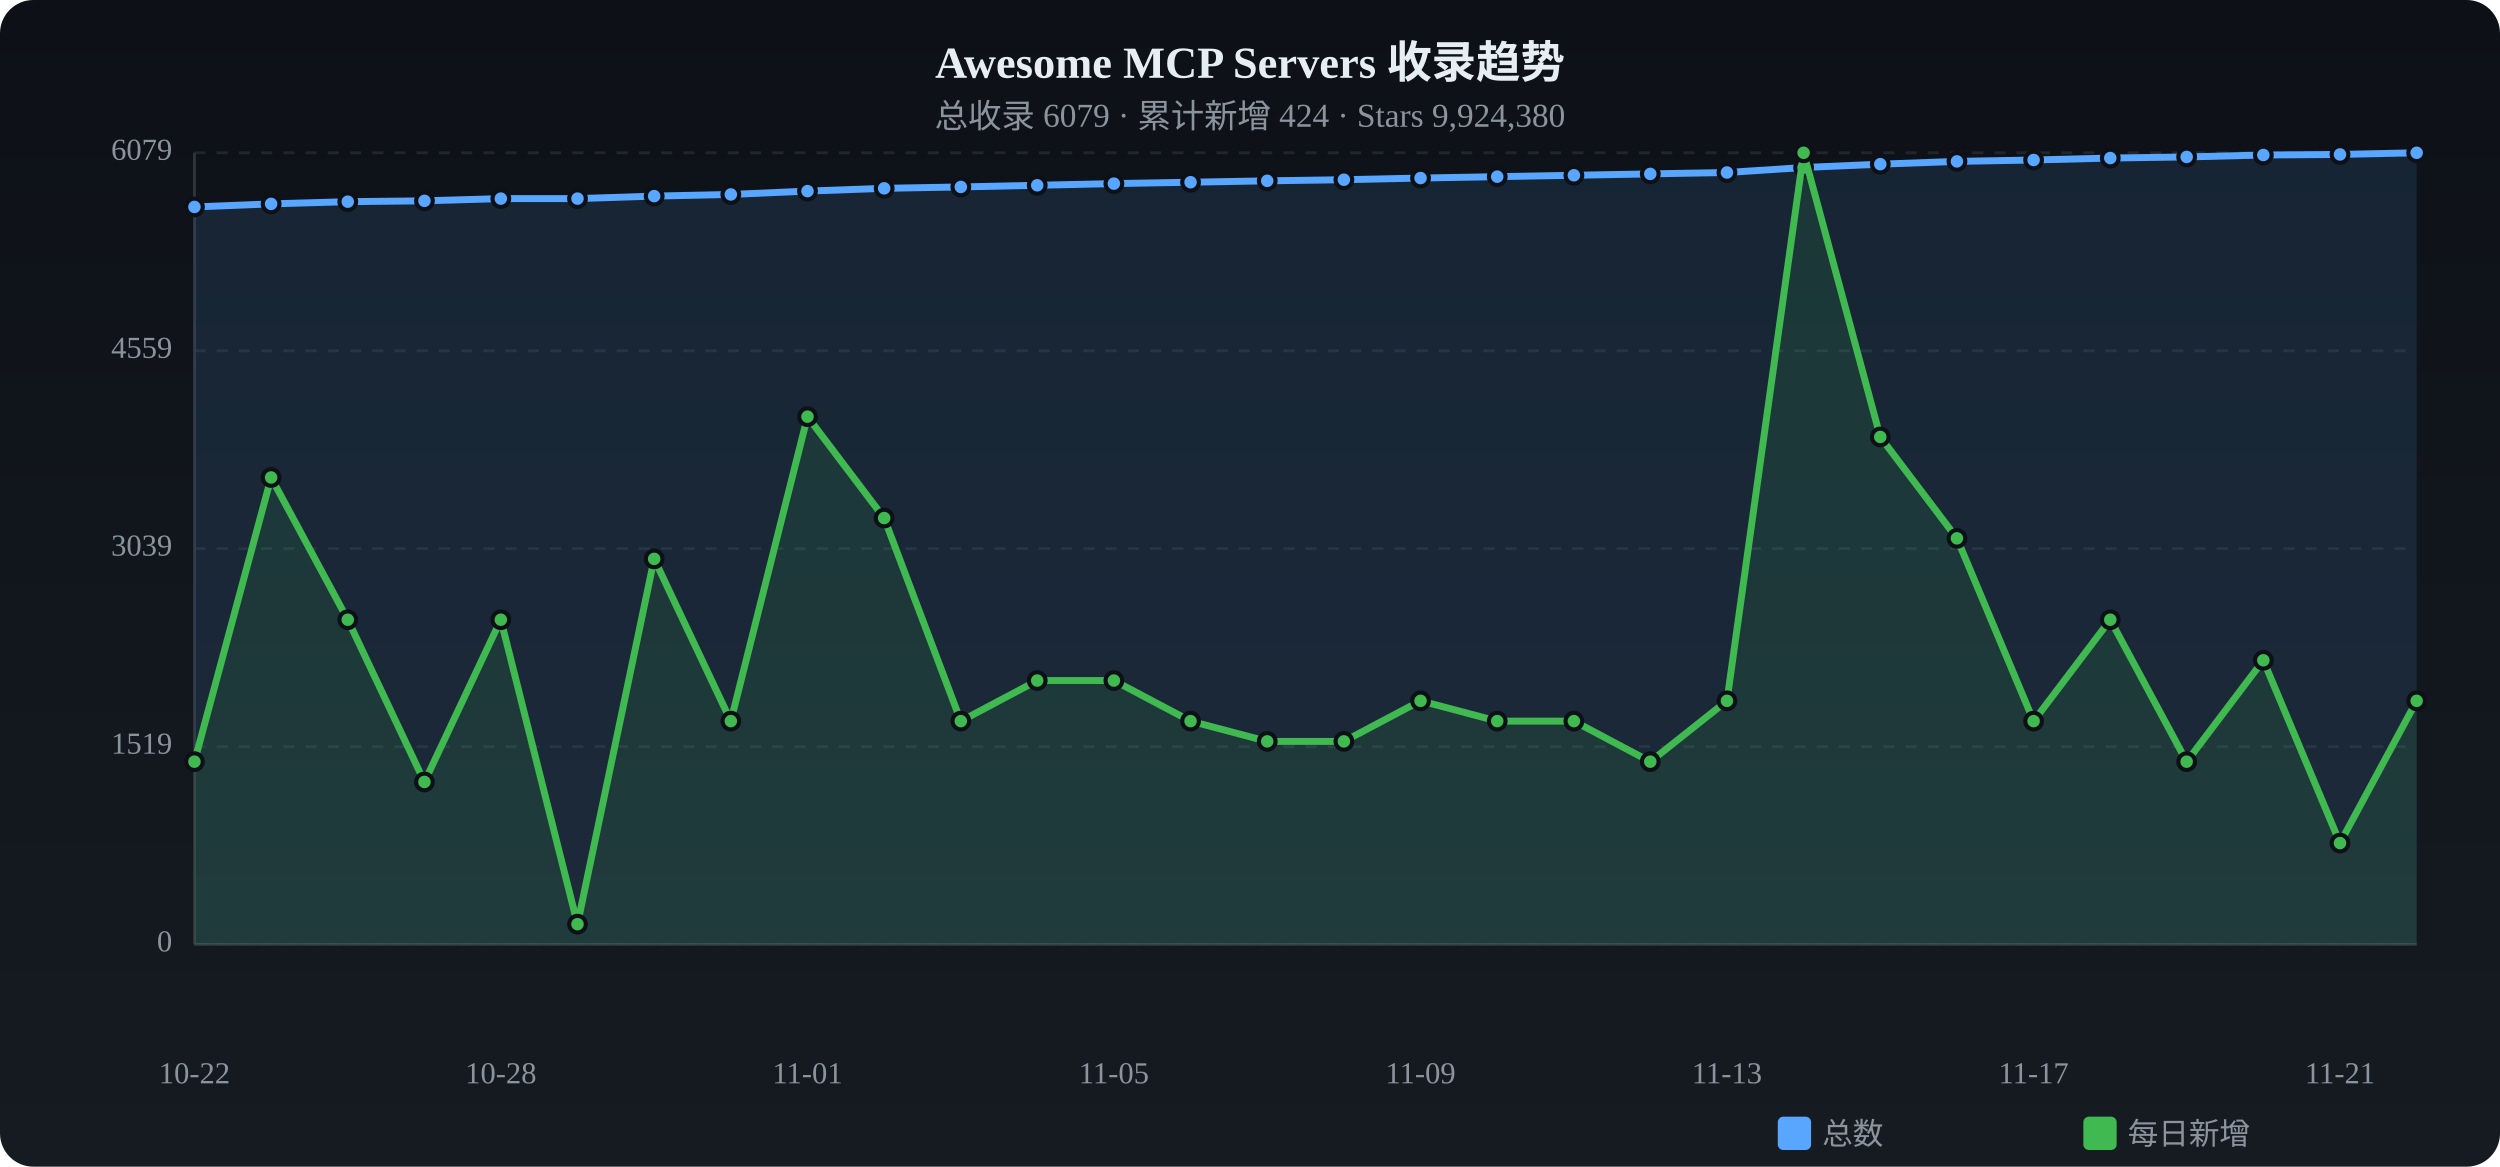
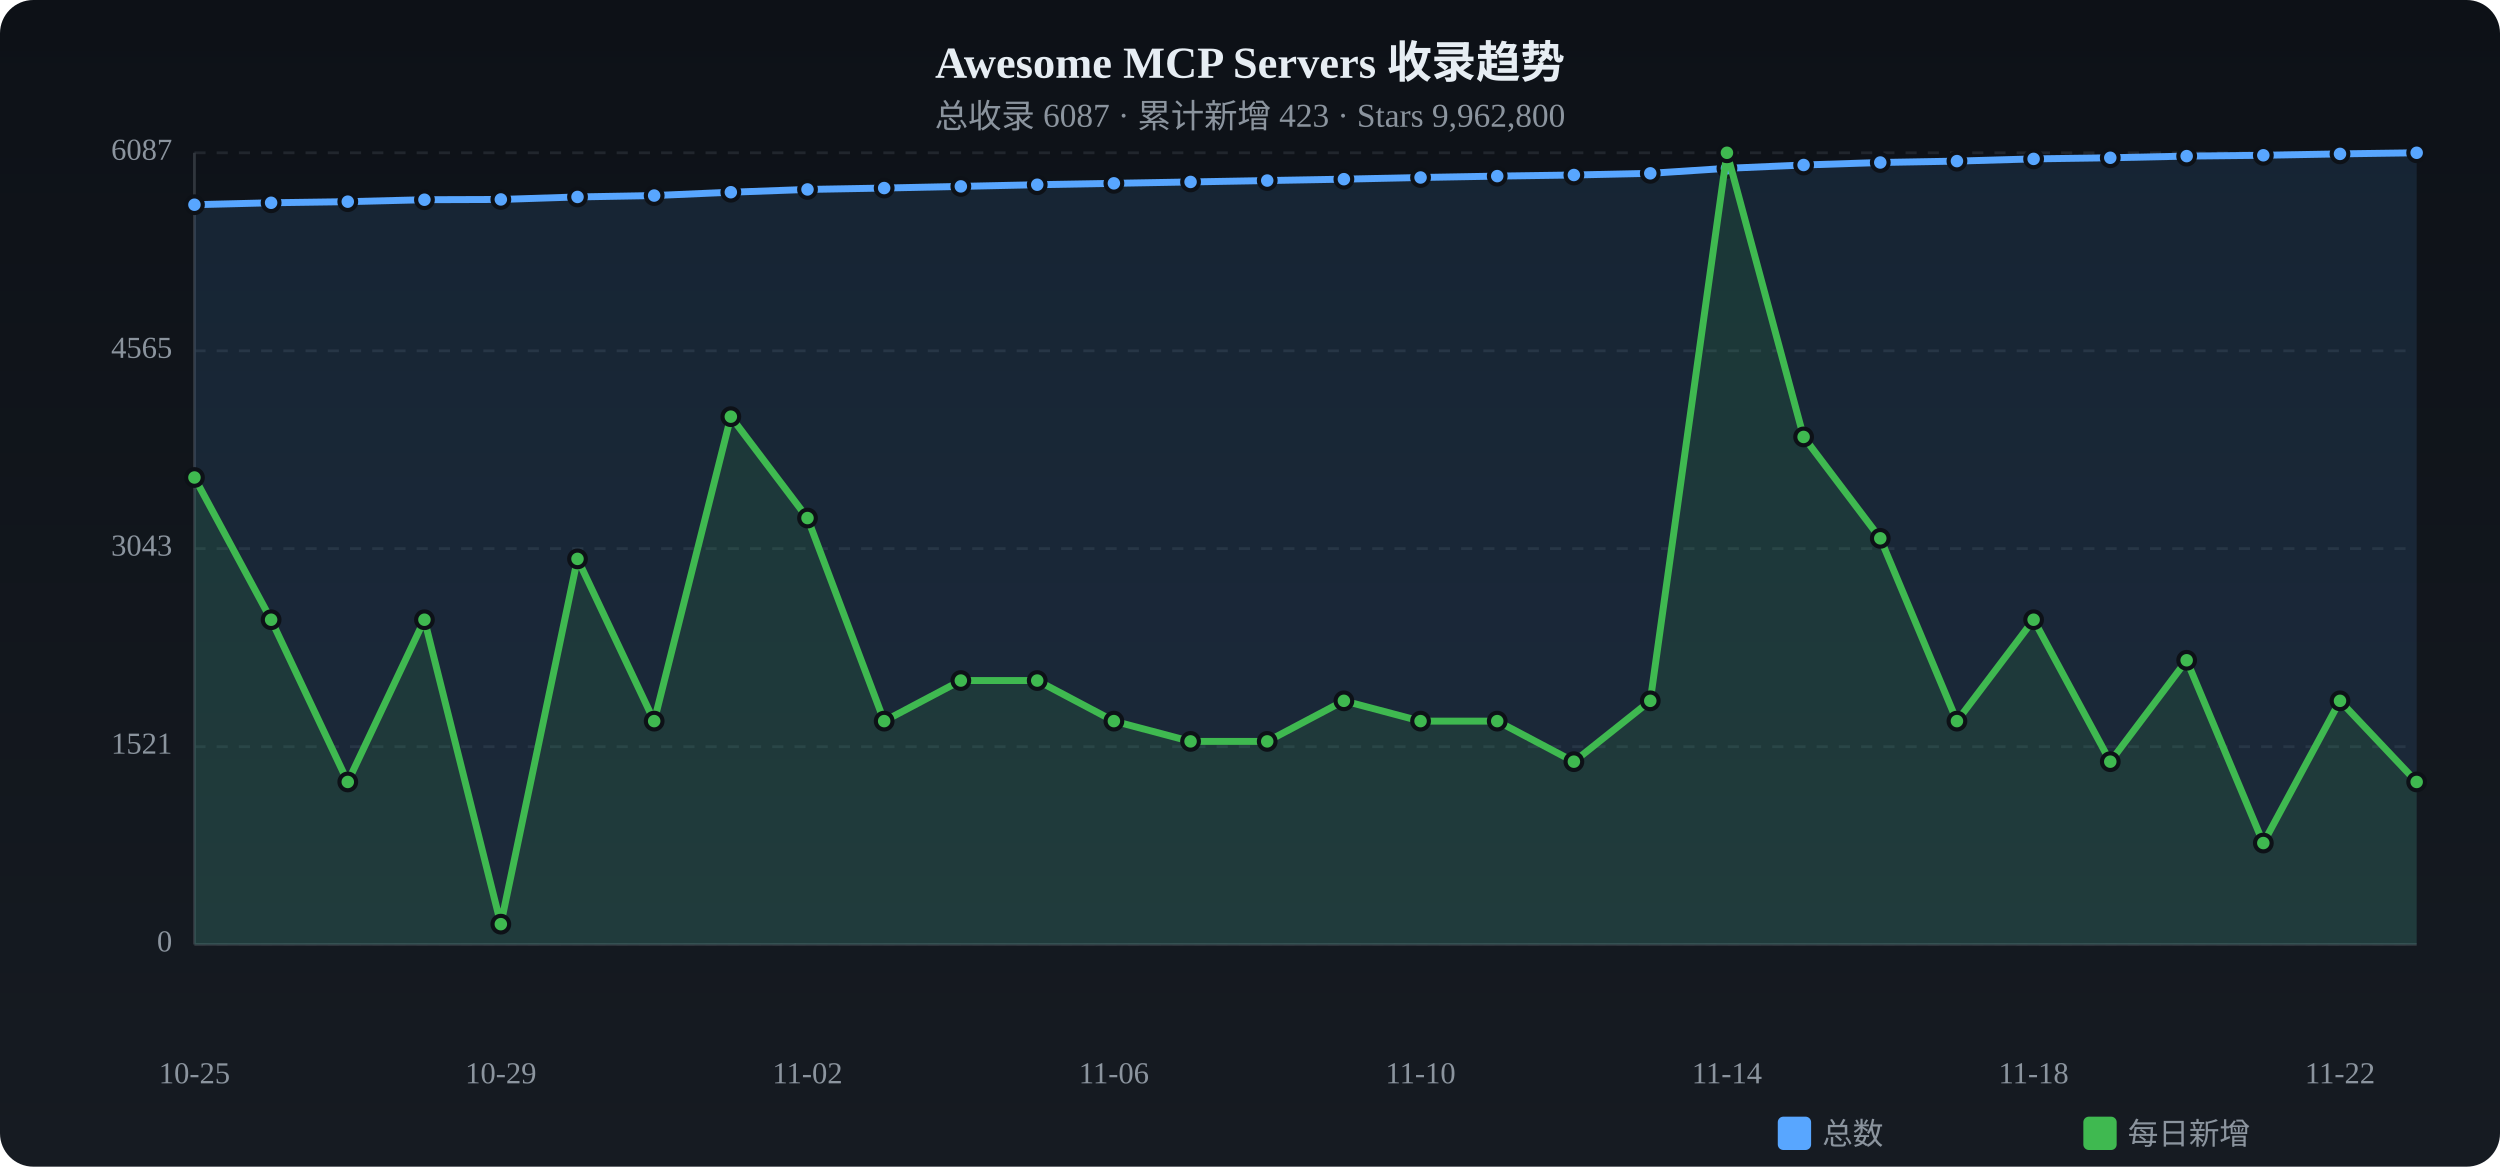
<svg xmlns="http://www.w3.org/2000/svg" viewBox="0 0 900 420" width="900" height="420">
  <defs>
    <linearGradient id="tbg" x1="0%" y1="0%" x2="0%" y2="100%">
      <stop offset="0%" stop-color="#0d1117" />
      <stop offset="100%" stop-color="#161b22" />
    </linearGradient>
  </defs>
  <rect width="900" height="420" rx="12" fill="url(#tbg)" />
  <text x="450.0" y="28" text-anchor="middle" fill="#e6edf3" font-size="16" font-weight="bold">Awesome MCP Servers 收录趋势</text>
-   <text x="450.0" y="46" text-anchor="middle" fill="#8b949e" font-size="12">总收录 6079 · 累计新增 424 · Stars 9,924,380</text>
+   <text x="450.0" y="46" text-anchor="middle" fill="#8b949e" font-size="12">总收录 6087 · 累计新增 423 · Stars 9,962,800</text>
  <text x="62" y="340.0" text-anchor="end" fill="#8b949e" font-size="11" dominant-baseline="middle">0</text>
  <line x1="70" y1="340.0" x2="870" y2="340.0" stroke="#21262d" stroke-dasharray="4 4" />
-   <text x="62" y="268.8" text-anchor="end" fill="#8b949e" font-size="11" dominant-baseline="middle">1519</text>
+   <text x="62" y="268.8" text-anchor="end" fill="#8b949e" font-size="11" dominant-baseline="middle">1521</text>
  <line x1="70" y1="268.8" x2="870" y2="268.8" stroke="#21262d" stroke-dasharray="4 4" />
-   <text x="62" y="197.5" text-anchor="end" fill="#8b949e" font-size="11" dominant-baseline="middle">3039</text>
+   <text x="62" y="197.5" text-anchor="end" fill="#8b949e" font-size="11" dominant-baseline="middle">3043</text>
  <line x1="70" y1="197.5" x2="870" y2="197.5" stroke="#21262d" stroke-dasharray="4 4" />
-   <text x="62" y="126.3" text-anchor="end" fill="#8b949e" font-size="11" dominant-baseline="middle">4559</text>
+   <text x="62" y="126.3" text-anchor="end" fill="#8b949e" font-size="11" dominant-baseline="middle">4565</text>
  <line x1="70" y1="126.3" x2="870" y2="126.3" stroke="#21262d" stroke-dasharray="4 4" />
-   <text x="62" y="55.0" text-anchor="end" fill="#8b949e" font-size="11" dominant-baseline="middle">6079</text>
+   <text x="62" y="55.0" text-anchor="end" fill="#8b949e" font-size="11" dominant-baseline="middle">6087</text>
  <line x1="70" y1="55.0" x2="870" y2="55.0" stroke="#21262d" stroke-dasharray="4 4" />
  <line x1="70" y1="55" x2="70" y2="340" stroke="#30363d" />
  <line x1="70" y1="340" x2="870" y2="340" stroke="#30363d" />
-   <path d="M70.0,74.5 L97.6,73.4 L125.2,72.6 L152.8,72.3 L180.3,71.5 L207.9,71.5 L235.5,70.6 L263.1,70.0 L290.7,68.8 L318.3,67.8 L345.9,67.3 L373.4,66.7 L401.0,66.1 L428.6,65.6 L456.2,65.1 L483.8,64.7 L511.4,64.1 L539.0,63.6 L566.6,63.1 L594.1,62.6 L621.7,62.1 L649.3,60.3 L676.9,59.1 L704.5,58.1 L732.1,57.6 L759.7,56.9 L787.2,56.5 L814.8,55.8 L842.4,55.6 L870.0,55.0 L870.0,340 L70.0,340 Z" fill="#58a6ff" opacity="0.12" />
-   <polyline points="70.0,74.5 97.6,73.4 125.2,72.6 152.8,72.3 180.3,71.5 207.9,71.5 235.5,70.6 263.1,70.0 290.7,68.8 318.3,67.8 345.9,67.3 373.4,66.7 401.0,66.1 428.6,65.6 456.2,65.1 483.8,64.7 511.4,64.1 539.0,63.6 566.6,63.1 594.1,62.6 621.7,62.1 649.3,60.3 676.9,59.1 704.5,58.1 732.1,57.6 759.7,56.9 787.2,56.5 814.8,55.8 842.4,55.6 870.0,55.0" fill="none" stroke="#58a6ff" stroke-width="2.5" stroke-linecap="round" stroke-linejoin="round" />
-   <circle cx="70.0" cy="74.5" r="3" fill="#58a6ff" stroke="#0d1117" stroke-width="1.5" />
-   <circle cx="97.6" cy="73.4" r="3" fill="#58a6ff" stroke="#0d1117" stroke-width="1.5" />
+   <path d="M70.0,73.7 L97.6,73.0 L125.2,72.6 L152.8,71.9 L180.3,71.8 L207.9,70.9 L235.5,70.4 L263.1,69.2 L290.7,68.2 L318.3,67.7 L345.9,67.1 L373.4,66.5 L401.0,66.0 L428.6,65.5 L456.2,65.0 L483.8,64.5 L511.4,63.9 L539.0,63.4 L566.6,63.0 L594.1,62.4 L621.7,60.6 L649.3,59.4 L676.9,58.5 L704.5,58.0 L732.1,57.2 L759.7,56.8 L787.2,56.2 L814.8,55.9 L842.4,55.4 L870.0,55.0 L870.0,340 L70.0,340 Z" fill="#58a6ff" opacity="0.12" />
+   <polyline points="70.0,73.7 97.6,73.0 125.2,72.6 152.8,71.9 180.3,71.8 207.9,70.9 235.5,70.4 263.1,69.2 290.7,68.2 318.3,67.7 345.9,67.1 373.4,66.5 401.0,66.0 428.6,65.5 456.2,65.0 483.8,64.5 511.4,63.9 539.0,63.4 566.6,63.0 594.1,62.4 621.7,60.6 649.3,59.4 676.9,58.5 704.5,58.0 732.1,57.2 759.7,56.8 787.2,56.2 814.8,55.9 842.4,55.4 870.0,55.0" fill="none" stroke="#58a6ff" stroke-width="2.5" stroke-linecap="round" stroke-linejoin="round" />
+   <circle cx="70.0" cy="73.7" r="3" fill="#58a6ff" stroke="#0d1117" stroke-width="1.5" />
+   <circle cx="97.6" cy="73.0" r="3" fill="#58a6ff" stroke="#0d1117" stroke-width="1.5" />
  <circle cx="125.2" cy="72.6" r="3" fill="#58a6ff" stroke="#0d1117" stroke-width="1.5" />
-   <circle cx="152.8" cy="72.3" r="3" fill="#58a6ff" stroke="#0d1117" stroke-width="1.5" />
-   <circle cx="180.3" cy="71.5" r="3" fill="#58a6ff" stroke="#0d1117" stroke-width="1.5" />
-   <circle cx="207.9" cy="71.5" r="3" fill="#58a6ff" stroke="#0d1117" stroke-width="1.5" />
-   <circle cx="235.5" cy="70.6" r="3" fill="#58a6ff" stroke="#0d1117" stroke-width="1.5" />
-   <circle cx="263.1" cy="70.0" r="3" fill="#58a6ff" stroke="#0d1117" stroke-width="1.5" />
-   <circle cx="290.7" cy="68.8" r="3" fill="#58a6ff" stroke="#0d1117" stroke-width="1.5" />
-   <circle cx="318.3" cy="67.8" r="3" fill="#58a6ff" stroke="#0d1117" stroke-width="1.5" />
-   <circle cx="345.9" cy="67.3" r="3" fill="#58a6ff" stroke="#0d1117" stroke-width="1.5" />
-   <circle cx="373.4" cy="66.7" r="3" fill="#58a6ff" stroke="#0d1117" stroke-width="1.5" />
-   <circle cx="401.0" cy="66.1" r="3" fill="#58a6ff" stroke="#0d1117" stroke-width="1.5" />
-   <circle cx="428.6" cy="65.6" r="3" fill="#58a6ff" stroke="#0d1117" stroke-width="1.5" />
-   <circle cx="456.2" cy="65.1" r="3" fill="#58a6ff" stroke="#0d1117" stroke-width="1.5" />
-   <circle cx="483.8" cy="64.7" r="3" fill="#58a6ff" stroke="#0d1117" stroke-width="1.5" />
-   <circle cx="511.4" cy="64.1" r="3" fill="#58a6ff" stroke="#0d1117" stroke-width="1.5" />
-   <circle cx="539.0" cy="63.6" r="3" fill="#58a6ff" stroke="#0d1117" stroke-width="1.5" />
-   <circle cx="566.6" cy="63.1" r="3" fill="#58a6ff" stroke="#0d1117" stroke-width="1.5" />
-   <circle cx="594.1" cy="62.6" r="3" fill="#58a6ff" stroke="#0d1117" stroke-width="1.5" />
-   <circle cx="621.7" cy="62.1" r="3" fill="#58a6ff" stroke="#0d1117" stroke-width="1.5" />
-   <circle cx="649.3" cy="60.3" r="3" fill="#58a6ff" stroke="#0d1117" stroke-width="1.5" />
-   <circle cx="676.9" cy="59.1" r="3" fill="#58a6ff" stroke="#0d1117" stroke-width="1.5" />
-   <circle cx="704.5" cy="58.1" r="3" fill="#58a6ff" stroke="#0d1117" stroke-width="1.5" />
-   <circle cx="732.1" cy="57.6" r="3" fill="#58a6ff" stroke="#0d1117" stroke-width="1.5" />
-   <circle cx="759.7" cy="56.9" r="3" fill="#58a6ff" stroke="#0d1117" stroke-width="1.5" />
-   <circle cx="787.2" cy="56.5" r="3" fill="#58a6ff" stroke="#0d1117" stroke-width="1.5" />
-   <circle cx="814.8" cy="55.8" r="3" fill="#58a6ff" stroke="#0d1117" stroke-width="1.5" />
-   <circle cx="842.4" cy="55.6" r="3" fill="#58a6ff" stroke="#0d1117" stroke-width="1.5" />
+   <circle cx="152.8" cy="71.9" r="3" fill="#58a6ff" stroke="#0d1117" stroke-width="1.5" />
+   <circle cx="180.3" cy="71.8" r="3" fill="#58a6ff" stroke="#0d1117" stroke-width="1.5" />
+   <circle cx="207.9" cy="70.9" r="3" fill="#58a6ff" stroke="#0d1117" stroke-width="1.5" />
+   <circle cx="235.5" cy="70.4" r="3" fill="#58a6ff" stroke="#0d1117" stroke-width="1.5" />
+   <circle cx="263.1" cy="69.2" r="3" fill="#58a6ff" stroke="#0d1117" stroke-width="1.5" />
+   <circle cx="290.7" cy="68.2" r="3" fill="#58a6ff" stroke="#0d1117" stroke-width="1.5" />
+   <circle cx="318.3" cy="67.7" r="3" fill="#58a6ff" stroke="#0d1117" stroke-width="1.5" />
+   <circle cx="345.9" cy="67.1" r="3" fill="#58a6ff" stroke="#0d1117" stroke-width="1.5" />
+   <circle cx="373.4" cy="66.5" r="3" fill="#58a6ff" stroke="#0d1117" stroke-width="1.5" />
+   <circle cx="401.0" cy="66.0" r="3" fill="#58a6ff" stroke="#0d1117" stroke-width="1.5" />
+   <circle cx="428.6" cy="65.5" r="3" fill="#58a6ff" stroke="#0d1117" stroke-width="1.5" />
+   <circle cx="456.2" cy="65.0" r="3" fill="#58a6ff" stroke="#0d1117" stroke-width="1.5" />
+   <circle cx="483.8" cy="64.5" r="3" fill="#58a6ff" stroke="#0d1117" stroke-width="1.5" />
+   <circle cx="511.4" cy="63.9" r="3" fill="#58a6ff" stroke="#0d1117" stroke-width="1.5" />
+   <circle cx="539.0" cy="63.4" r="3" fill="#58a6ff" stroke="#0d1117" stroke-width="1.5" />
+   <circle cx="566.6" cy="63.0" r="3" fill="#58a6ff" stroke="#0d1117" stroke-width="1.5" />
+   <circle cx="594.1" cy="62.4" r="3" fill="#58a6ff" stroke="#0d1117" stroke-width="1.5" />
+   <circle cx="621.7" cy="60.6" r="3" fill="#58a6ff" stroke="#0d1117" stroke-width="1.5" />
+   <circle cx="649.3" cy="59.4" r="3" fill="#58a6ff" stroke="#0d1117" stroke-width="1.5" />
+   <circle cx="676.9" cy="58.5" r="3" fill="#58a6ff" stroke="#0d1117" stroke-width="1.5" />
+   <circle cx="704.5" cy="58.0" r="3" fill="#58a6ff" stroke="#0d1117" stroke-width="1.5" />
+   <circle cx="732.1" cy="57.2" r="3" fill="#58a6ff" stroke="#0d1117" stroke-width="1.5" />
+   <circle cx="759.7" cy="56.8" r="3" fill="#58a6ff" stroke="#0d1117" stroke-width="1.5" />
+   <circle cx="787.2" cy="56.2" r="3" fill="#58a6ff" stroke="#0d1117" stroke-width="1.5" />
+   <circle cx="814.8" cy="55.9" r="3" fill="#58a6ff" stroke="#0d1117" stroke-width="1.5" />
+   <circle cx="842.4" cy="55.4" r="3" fill="#58a6ff" stroke="#0d1117" stroke-width="1.5" />
  <circle cx="870.0" cy="55.0" r="3" fill="#58a6ff" stroke="#0d1117" stroke-width="1.5" />
-   <path d="M70.0,274.2 L97.6,171.9 L125.2,223.1 L152.8,281.5 L180.3,223.1 L207.9,332.7 L235.5,201.2 L263.1,259.6 L290.7,150.0 L318.3,186.5 L345.9,259.6 L373.4,245.0 L401.0,245.0 L428.6,259.6 L456.2,266.9 L483.8,266.9 L511.4,252.3 L539.0,259.6 L566.6,259.6 L594.1,274.2 L621.7,252.3 L649.3,55.0 L676.9,157.3 L704.5,193.8 L732.1,259.6 L759.7,223.1 L787.2,274.2 L814.8,237.7 L842.4,303.5 L870.0,252.3 L870.0,340 L70.0,340 Z" fill="#3fb950" opacity="0.12" />
-   <polyline points="70.0,274.2 97.6,171.9 125.2,223.1 152.8,281.5 180.3,223.1 207.9,332.7 235.5,201.2 263.1,259.6 290.7,150.0 318.3,186.5 345.9,259.6 373.4,245.0 401.0,245.0 428.6,259.6 456.2,266.9 483.8,266.9 511.4,252.3 539.0,259.6 566.6,259.6 594.1,274.2 621.7,252.3 649.3,55.0 676.9,157.3 704.5,193.8 732.1,259.6 759.7,223.1 787.2,274.2 814.8,237.7 842.4,303.5 870.0,252.3" fill="none" stroke="#3fb950" stroke-width="2.5" stroke-linecap="round" stroke-linejoin="round" />
-   <circle cx="70.0" cy="274.2" r="3" fill="#3fb950" stroke="#0d1117" stroke-width="1.5" />
-   <circle cx="97.6" cy="171.9" r="3" fill="#3fb950" stroke="#0d1117" stroke-width="1.5" />
-   <circle cx="125.2" cy="223.1" r="3" fill="#3fb950" stroke="#0d1117" stroke-width="1.5" />
-   <circle cx="152.8" cy="281.5" r="3" fill="#3fb950" stroke="#0d1117" stroke-width="1.5" />
-   <circle cx="180.3" cy="223.1" r="3" fill="#3fb950" stroke="#0d1117" stroke-width="1.5" />
-   <circle cx="207.9" cy="332.7" r="3" fill="#3fb950" stroke="#0d1117" stroke-width="1.5" />
-   <circle cx="235.5" cy="201.2" r="3" fill="#3fb950" stroke="#0d1117" stroke-width="1.5" />
-   <circle cx="263.1" cy="259.6" r="3" fill="#3fb950" stroke="#0d1117" stroke-width="1.5" />
-   <circle cx="290.7" cy="150.0" r="3" fill="#3fb950" stroke="#0d1117" stroke-width="1.5" />
-   <circle cx="318.3" cy="186.5" r="3" fill="#3fb950" stroke="#0d1117" stroke-width="1.5" />
-   <circle cx="345.9" cy="259.6" r="3" fill="#3fb950" stroke="#0d1117" stroke-width="1.5" />
+   <path d="M70.0,171.9 L97.6,223.1 L125.2,281.5 L152.8,223.1 L180.3,332.7 L207.9,201.2 L235.5,259.6 L263.1,150.0 L290.7,186.5 L318.3,259.6 L345.9,245.0 L373.4,245.0 L401.0,259.6 L428.6,266.9 L456.2,266.9 L483.8,252.3 L511.4,259.6 L539.0,259.6 L566.6,274.2 L594.1,252.3 L621.7,55.0 L649.3,157.3 L676.9,193.8 L704.5,259.6 L732.1,223.1 L759.7,274.2 L787.2,237.7 L814.8,303.5 L842.4,252.3 L870.0,281.5 L870.0,340 L70.0,340 Z" fill="#3fb950" opacity="0.12" />
+   <polyline points="70.0,171.9 97.6,223.1 125.2,281.5 152.8,223.1 180.3,332.7 207.9,201.2 235.5,259.6 263.1,150.0 290.7,186.5 318.3,259.6 345.9,245.0 373.4,245.0 401.0,259.6 428.6,266.9 456.2,266.9 483.8,252.3 511.4,259.6 539.0,259.6 566.6,274.2 594.1,252.3 621.7,55.0 649.3,157.3 676.9,193.8 704.5,259.6 732.1,223.1 759.7,274.2 787.2,237.7 814.8,303.5 842.4,252.3 870.0,281.5" fill="none" stroke="#3fb950" stroke-width="2.5" stroke-linecap="round" stroke-linejoin="round" />
+   <circle cx="70.0" cy="171.9" r="3" fill="#3fb950" stroke="#0d1117" stroke-width="1.5" />
+   <circle cx="97.6" cy="223.1" r="3" fill="#3fb950" stroke="#0d1117" stroke-width="1.5" />
+   <circle cx="125.2" cy="281.5" r="3" fill="#3fb950" stroke="#0d1117" stroke-width="1.5" />
+   <circle cx="152.8" cy="223.1" r="3" fill="#3fb950" stroke="#0d1117" stroke-width="1.5" />
+   <circle cx="180.3" cy="332.7" r="3" fill="#3fb950" stroke="#0d1117" stroke-width="1.5" />
+   <circle cx="207.9" cy="201.2" r="3" fill="#3fb950" stroke="#0d1117" stroke-width="1.5" />
+   <circle cx="235.5" cy="259.6" r="3" fill="#3fb950" stroke="#0d1117" stroke-width="1.5" />
+   <circle cx="263.1" cy="150.0" r="3" fill="#3fb950" stroke="#0d1117" stroke-width="1.5" />
+   <circle cx="290.7" cy="186.5" r="3" fill="#3fb950" stroke="#0d1117" stroke-width="1.5" />
+   <circle cx="318.3" cy="259.6" r="3" fill="#3fb950" stroke="#0d1117" stroke-width="1.5" />
+   <circle cx="345.9" cy="245.0" r="3" fill="#3fb950" stroke="#0d1117" stroke-width="1.5" />
  <circle cx="373.4" cy="245.0" r="3" fill="#3fb950" stroke="#0d1117" stroke-width="1.5" />
-   <circle cx="401.0" cy="245.0" r="3" fill="#3fb950" stroke="#0d1117" stroke-width="1.5" />
-   <circle cx="428.6" cy="259.6" r="3" fill="#3fb950" stroke="#0d1117" stroke-width="1.5" />
+   <circle cx="401.0" cy="259.6" r="3" fill="#3fb950" stroke="#0d1117" stroke-width="1.5" />
+   <circle cx="428.6" cy="266.9" r="3" fill="#3fb950" stroke="#0d1117" stroke-width="1.5" />
  <circle cx="456.2" cy="266.9" r="3" fill="#3fb950" stroke="#0d1117" stroke-width="1.5" />
-   <circle cx="483.8" cy="266.9" r="3" fill="#3fb950" stroke="#0d1117" stroke-width="1.5" />
-   <circle cx="511.4" cy="252.3" r="3" fill="#3fb950" stroke="#0d1117" stroke-width="1.5" />
+   <circle cx="483.8" cy="252.3" r="3" fill="#3fb950" stroke="#0d1117" stroke-width="1.5" />
+   <circle cx="511.4" cy="259.6" r="3" fill="#3fb950" stroke="#0d1117" stroke-width="1.5" />
  <circle cx="539.0" cy="259.6" r="3" fill="#3fb950" stroke="#0d1117" stroke-width="1.5" />
-   <circle cx="566.6" cy="259.6" r="3" fill="#3fb950" stroke="#0d1117" stroke-width="1.5" />
-   <circle cx="594.1" cy="274.2" r="3" fill="#3fb950" stroke="#0d1117" stroke-width="1.5" />
-   <circle cx="621.7" cy="252.3" r="3" fill="#3fb950" stroke="#0d1117" stroke-width="1.5" />
-   <circle cx="649.3" cy="55.0" r="3" fill="#3fb950" stroke="#0d1117" stroke-width="1.5" />
-   <circle cx="676.9" cy="157.3" r="3" fill="#3fb950" stroke="#0d1117" stroke-width="1.5" />
-   <circle cx="704.5" cy="193.8" r="3" fill="#3fb950" stroke="#0d1117" stroke-width="1.5" />
-   <circle cx="732.1" cy="259.6" r="3" fill="#3fb950" stroke="#0d1117" stroke-width="1.5" />
-   <circle cx="759.7" cy="223.1" r="3" fill="#3fb950" stroke="#0d1117" stroke-width="1.5" />
-   <circle cx="787.2" cy="274.2" r="3" fill="#3fb950" stroke="#0d1117" stroke-width="1.5" />
-   <circle cx="814.8" cy="237.7" r="3" fill="#3fb950" stroke="#0d1117" stroke-width="1.5" />
-   <circle cx="842.4" cy="303.5" r="3" fill="#3fb950" stroke="#0d1117" stroke-width="1.5" />
-   <circle cx="870.0" cy="252.3" r="3" fill="#3fb950" stroke="#0d1117" stroke-width="1.5" />
-   <text x="70.0" y="390" text-anchor="middle" fill="#8b949e" font-size="11">10-22</text>
-   <text x="180.3" y="390" text-anchor="middle" fill="#8b949e" font-size="11">10-28</text>
-   <text x="290.7" y="390" text-anchor="middle" fill="#8b949e" font-size="11">11-01</text>
-   <text x="401.0" y="390" text-anchor="middle" fill="#8b949e" font-size="11">11-05</text>
-   <text x="511.4" y="390" text-anchor="middle" fill="#8b949e" font-size="11">11-09</text>
-   <text x="621.7" y="390" text-anchor="middle" fill="#8b949e" font-size="11">11-13</text>
-   <text x="732.1" y="390" text-anchor="middle" fill="#8b949e" font-size="11">11-17</text>
-   <text x="842.4" y="390" text-anchor="middle" fill="#8b949e" font-size="11">11-21</text>
+   <circle cx="566.6" cy="274.2" r="3" fill="#3fb950" stroke="#0d1117" stroke-width="1.5" />
+   <circle cx="594.1" cy="252.3" r="3" fill="#3fb950" stroke="#0d1117" stroke-width="1.5" />
+   <circle cx="621.7" cy="55.0" r="3" fill="#3fb950" stroke="#0d1117" stroke-width="1.5" />
+   <circle cx="649.3" cy="157.3" r="3" fill="#3fb950" stroke="#0d1117" stroke-width="1.5" />
+   <circle cx="676.9" cy="193.8" r="3" fill="#3fb950" stroke="#0d1117" stroke-width="1.5" />
+   <circle cx="704.5" cy="259.6" r="3" fill="#3fb950" stroke="#0d1117" stroke-width="1.5" />
+   <circle cx="732.1" cy="223.1" r="3" fill="#3fb950" stroke="#0d1117" stroke-width="1.5" />
+   <circle cx="759.7" cy="274.2" r="3" fill="#3fb950" stroke="#0d1117" stroke-width="1.5" />
+   <circle cx="787.2" cy="237.7" r="3" fill="#3fb950" stroke="#0d1117" stroke-width="1.5" />
+   <circle cx="814.8" cy="303.5" r="3" fill="#3fb950" stroke="#0d1117" stroke-width="1.5" />
+   <circle cx="842.4" cy="252.3" r="3" fill="#3fb950" stroke="#0d1117" stroke-width="1.5" />
+   <circle cx="870.0" cy="281.5" r="3" fill="#3fb950" stroke="#0d1117" stroke-width="1.5" />
+   <text x="70.0" y="390" text-anchor="middle" fill="#8b949e" font-size="11">10-25</text>
+   <text x="180.3" y="390" text-anchor="middle" fill="#8b949e" font-size="11">10-29</text>
+   <text x="290.7" y="390" text-anchor="middle" fill="#8b949e" font-size="11">11-02</text>
+   <text x="401.0" y="390" text-anchor="middle" fill="#8b949e" font-size="11">11-06</text>
+   <text x="511.4" y="390" text-anchor="middle" fill="#8b949e" font-size="11">11-10</text>
+   <text x="621.7" y="390" text-anchor="middle" fill="#8b949e" font-size="11">11-14</text>
+   <text x="732.1" y="390" text-anchor="middle" fill="#8b949e" font-size="11">11-18</text>
+   <text x="842.4" y="390" text-anchor="middle" fill="#8b949e" font-size="11">11-22</text>
  <rect x="640" y="402" width="12" height="12" rx="2" fill="#58a6ff" />
  <text x="656" y="412" fill="#8b949e" font-size="11">总数</text>
  <rect x="750" y="402" width="12" height="12" rx="2" fill="#3fb950" />
  <text x="766" y="412" fill="#8b949e" font-size="11">每日新增</text>
</svg>
